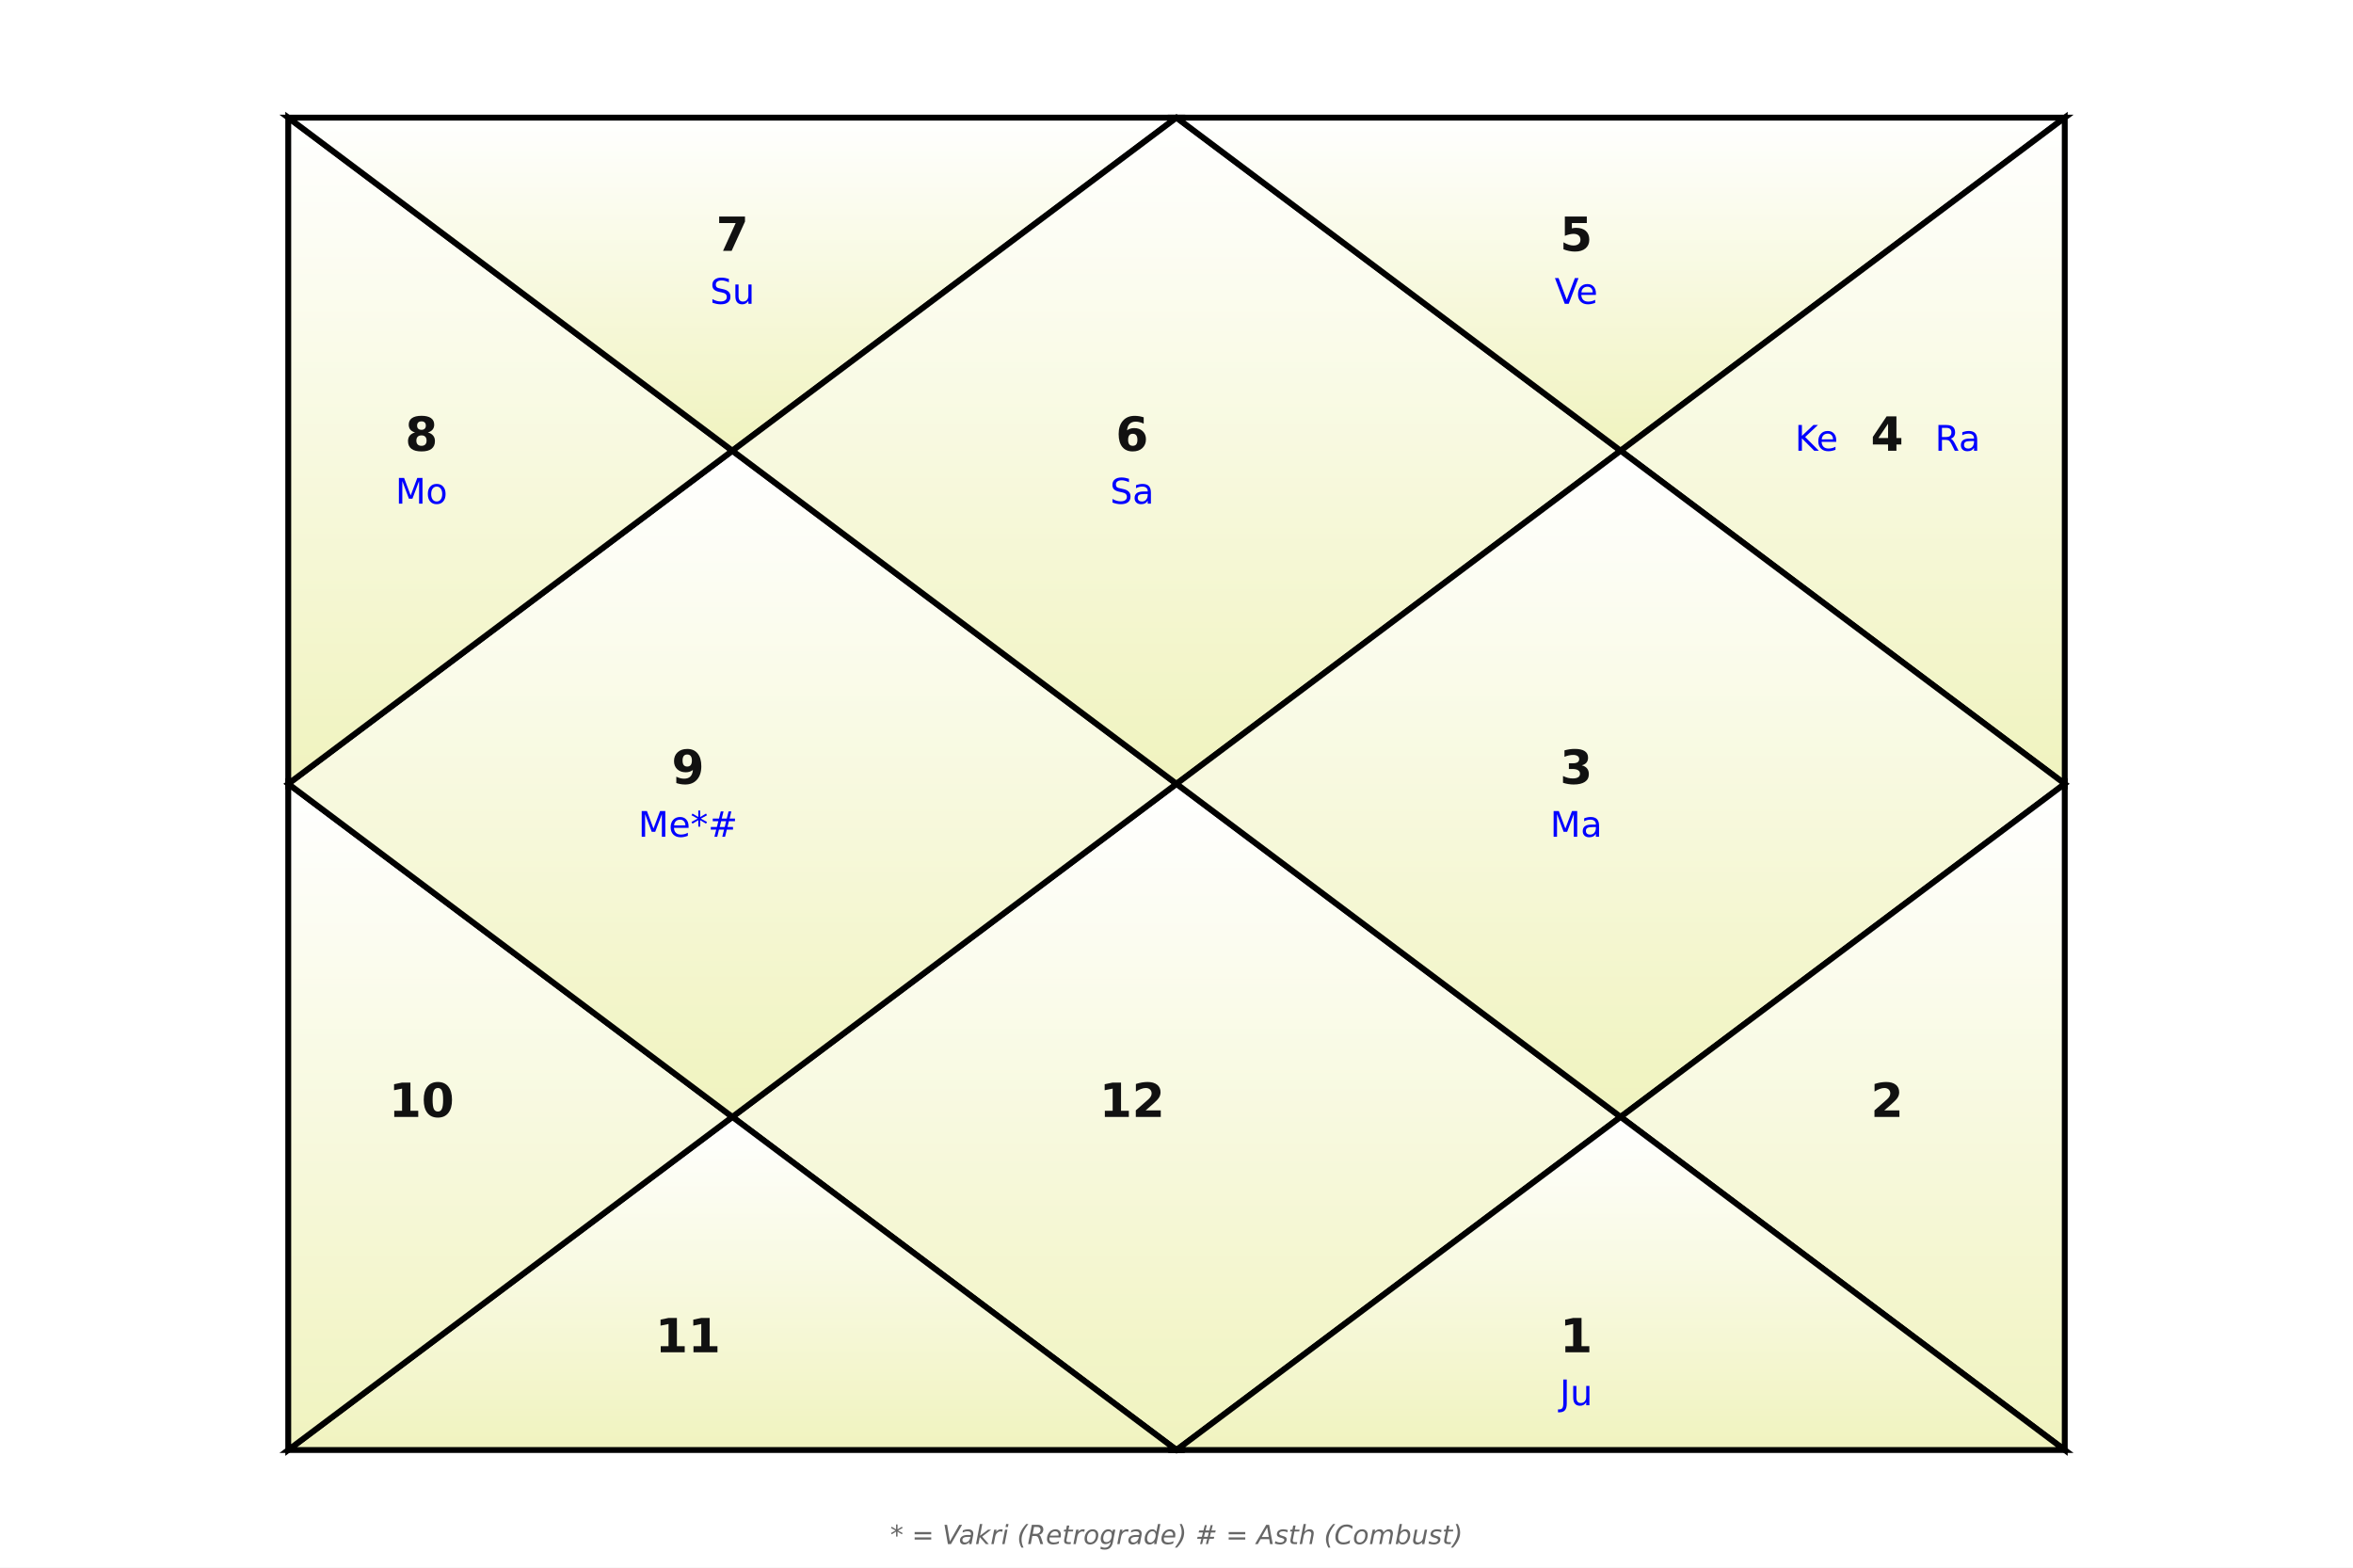
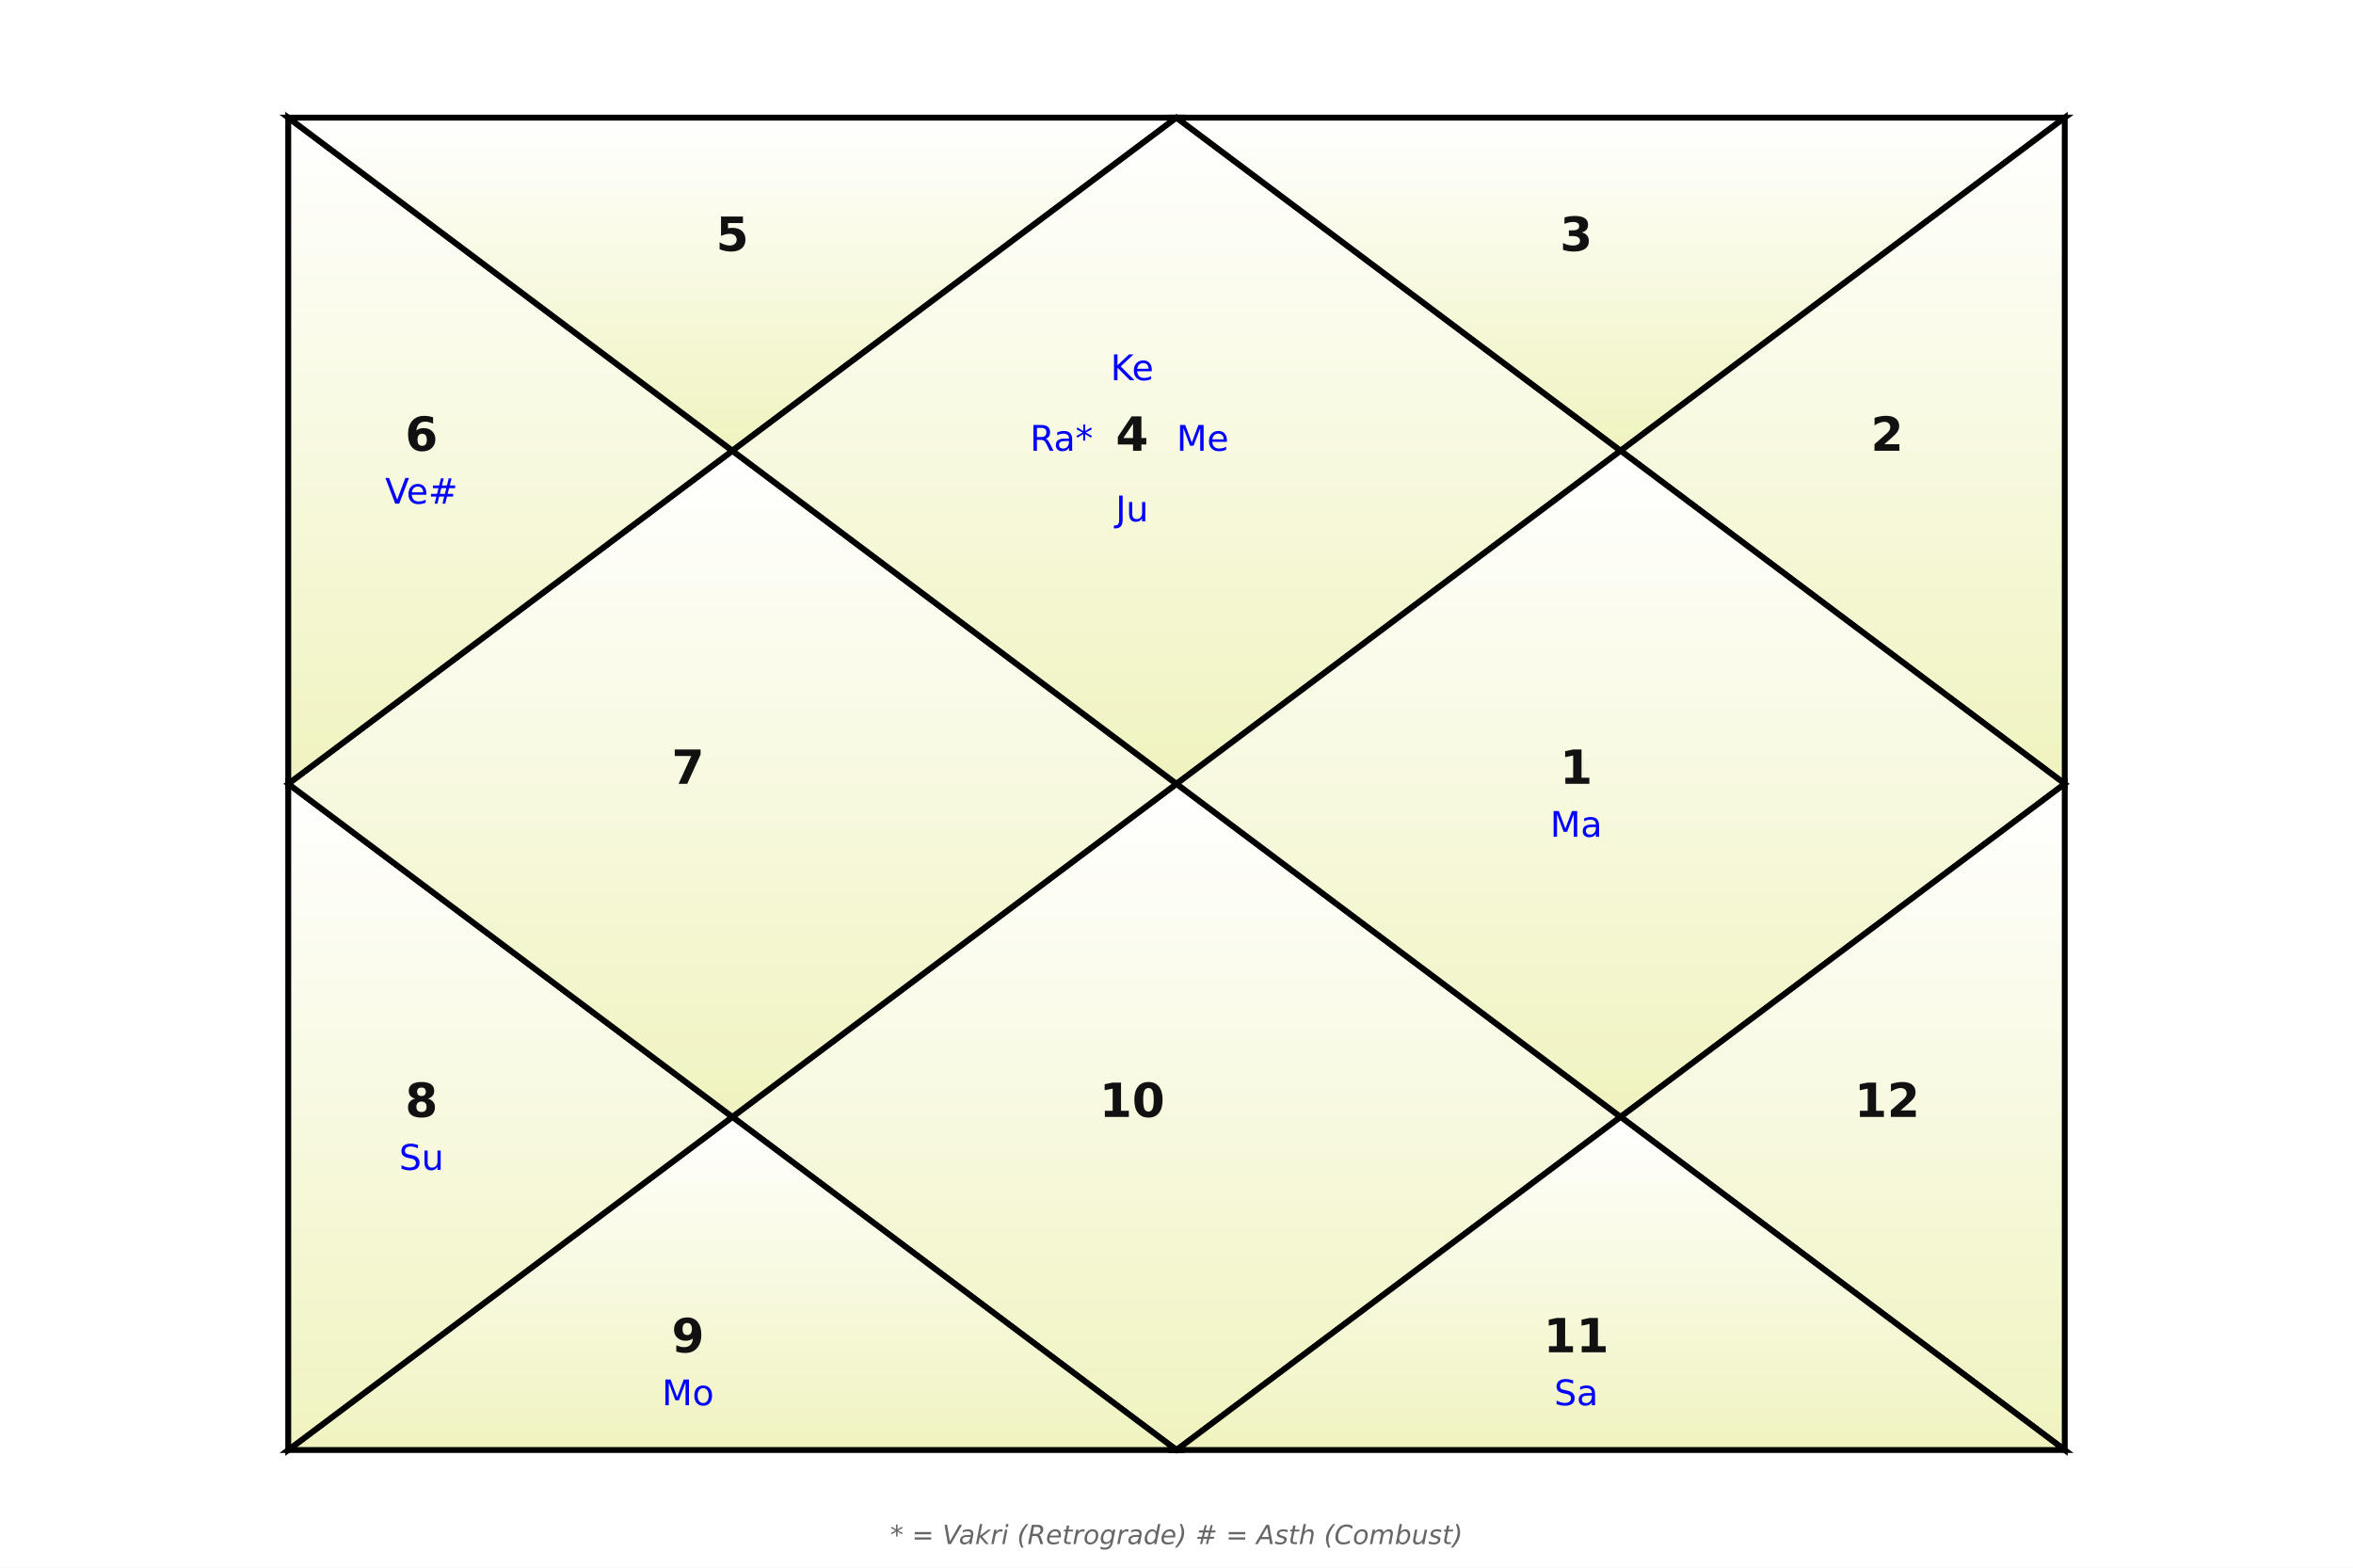
<svg xmlns="http://www.w3.org/2000/svg" baseProfile="full" height="100%" version="1.1" viewBox="0 0 800 533" width="100%">
  <defs>
    <linearGradient id="houseGrad" x1="0" x2="0" y1="0" y2="1">
      <stop offset="0" stop-color="white" />
      <stop offset="1" stop-color="#f0f3bf" />
    </linearGradient>
  </defs>
  <rect fill="white" height="533" width="800" x="0" y="0" />
  <polygon fill="url(#houseGrad)" points="249.0,379.75 400.0,493.0 551.0,379.75 400.0,266.5" stroke="#000" stroke-width="2" />
  <polygon fill="url(#houseGrad)" points="249.0,379.75 98.0,493.0 400.0,493.0" stroke="#000" stroke-width="2" />
  <polygon fill="url(#houseGrad)" points="98.0,266.5 98.0,493.0 249.0,379.75" stroke="#000" stroke-width="2" />
  <polygon fill="url(#houseGrad)" points="98.0,266.5 249.0,379.75 400.0,266.5 249.0,153.25" stroke="#000" stroke-width="2" />
  <polygon fill="url(#houseGrad)" points="98.0,40.0 98.0,266.5 249.0,153.25" stroke="#000" stroke-width="2" />
  <polygon fill="url(#houseGrad)" points="98.0,40.0 249.0,153.25 400.0,40.0" stroke="#000" stroke-width="2" />
  <polygon fill="url(#houseGrad)" points="249.0,153.25 400.0,266.5 551.0,153.25 400.0,40.0" stroke="#000" stroke-width="2" />
  <polygon fill="url(#houseGrad)" points="400.0,40.0 551.0,153.25 702.0,40.0" stroke="#000" stroke-width="2" />
  <polygon fill="url(#houseGrad)" points="551.0,153.25 702.0,266.5 702.0,40.0" stroke="#000" stroke-width="2" />
  <polygon fill="url(#houseGrad)" points="551.0,153.25 400.0,266.5 551.0,379.75 702.0,266.5" stroke="#000" stroke-width="2" />
  <polygon fill="url(#houseGrad)" points="551.0,379.75 702.0,493.0 702.0,266.5" stroke="#000" stroke-width="2" />
  <polygon fill="url(#houseGrad)" points="551.0,379.75 400.0,493.0 702.0,493.0" stroke="#000" stroke-width="2" />
-   <text fill="#111111" font-family="DejaVu Sans, Arial, sans-serif" font-size="16" font-weight="bold" text-anchor="middle" x="384.9" y="153.25">6</text>
-   <text fill="#0000ff" font-family="DejaVu Sans, Arial, sans-serif" font-size="12" text-anchor="middle" x="384.9" y="171.25">Sa</text>
-   <text fill="#111111" font-family="DejaVu Sans, Arial, sans-serif" font-size="16" font-weight="bold" text-anchor="middle" x="249.0" y="85.3">7</text>
-   <text fill="#0000ff" font-family="DejaVu Sans, Arial, sans-serif" font-size="12" text-anchor="middle" x="249.0" y="103.3">Su</text>
-   <text fill="#111111" font-family="DejaVu Sans, Arial, sans-serif" font-size="16" font-weight="bold" text-anchor="middle" x="143.3" y="153.25">8</text>
-   <text fill="#0000ff" font-family="DejaVu Sans, Arial, sans-serif" font-size="12" text-anchor="middle" x="143.3" y="171.25">Mo</text>
-   <text fill="#111111" font-family="DejaVu Sans, Arial, sans-serif" font-size="16" font-weight="bold" text-anchor="middle" x="233.9" y="266.5">9</text>
-   <text fill="#0000ff" font-family="DejaVu Sans, Arial, sans-serif" font-size="12" text-anchor="middle" x="233.9" y="284.5">Me*#</text>
-   <text fill="#111111" font-family="DejaVu Sans, Arial, sans-serif" font-size="16" font-weight="bold" text-anchor="middle" x="143.3" y="379.75">10</text>
-   <text fill="#111111" font-family="DejaVu Sans, Arial, sans-serif" font-size="16" font-weight="bold" text-anchor="middle" x="233.9" y="459.78">11</text>
-   <text fill="#111111" font-family="DejaVu Sans, Arial, sans-serif" font-size="16" font-weight="bold" text-anchor="middle" x="384.9" y="379.75">12</text>
-   <text fill="#111111" font-family="DejaVu Sans, Arial, sans-serif" font-size="16" font-weight="bold" text-anchor="middle" x="535.9" y="459.78">1</text>
-   <text fill="#0000ff" font-family="DejaVu Sans, Arial, sans-serif" font-size="12" text-anchor="middle" x="535.9" y="477.78">Ju</text>
-   <text fill="#111111" font-family="DejaVu Sans, Arial, sans-serif" font-size="16" font-weight="bold" text-anchor="middle" x="641.6" y="379.75">2</text>
-   <text fill="#111111" font-family="DejaVu Sans, Arial, sans-serif" font-size="16" font-weight="bold" text-anchor="middle" x="535.9" y="266.5">3</text>
+   <text fill="#111111" font-family="DejaVu Sans, Arial, sans-serif" font-size="16" font-weight="bold" text-anchor="middle" x="384.9" y="153.25">4</text>
+   <text fill="#0000ff" font-family="DejaVu Sans, Arial, sans-serif" font-size="12" text-anchor="middle" x="408.9" y="153.25">Me</text>
+   <text fill="#0000ff" font-family="DejaVu Sans, Arial, sans-serif" font-size="12" text-anchor="middle" x="384.9" y="177.25">Ju</text>
+   <text fill="#0000ff" font-family="DejaVu Sans, Arial, sans-serif" font-size="12" text-anchor="middle" x="360.9" y="153.25">Ra*</text>
+   <text fill="#0000ff" font-family="DejaVu Sans, Arial, sans-serif" font-size="12" text-anchor="middle" x="384.9" y="129.25">Ke</text>
+   <text fill="#111111" font-family="DejaVu Sans, Arial, sans-serif" font-size="16" font-weight="bold" text-anchor="middle" x="249.0" y="85.3">5</text>
+   <text fill="#111111" font-family="DejaVu Sans, Arial, sans-serif" font-size="16" font-weight="bold" text-anchor="middle" x="143.3" y="153.25">6</text>
+   <text fill="#0000ff" font-family="DejaVu Sans, Arial, sans-serif" font-size="12" text-anchor="middle" x="143.3" y="171.25">Ve#</text>
+   <text fill="#111111" font-family="DejaVu Sans, Arial, sans-serif" font-size="16" font-weight="bold" text-anchor="middle" x="233.9" y="266.5">7</text>
+   <text fill="#111111" font-family="DejaVu Sans, Arial, sans-serif" font-size="16" font-weight="bold" text-anchor="middle" x="143.3" y="379.75">8</text>
+   <text fill="#0000ff" font-family="DejaVu Sans, Arial, sans-serif" font-size="12" text-anchor="middle" x="143.3" y="397.75">Su</text>
+   <text fill="#111111" font-family="DejaVu Sans, Arial, sans-serif" font-size="16" font-weight="bold" text-anchor="middle" x="233.9" y="459.78">9</text>
+   <text fill="#0000ff" font-family="DejaVu Sans, Arial, sans-serif" font-size="12" text-anchor="middle" x="233.9" y="477.78">Mo</text>
+   <text fill="#111111" font-family="DejaVu Sans, Arial, sans-serif" font-size="16" font-weight="bold" text-anchor="middle" x="384.9" y="379.75">10</text>
+   <text fill="#111111" font-family="DejaVu Sans, Arial, sans-serif" font-size="16" font-weight="bold" text-anchor="middle" x="535.9" y="459.78">11</text>
+   <text fill="#0000ff" font-family="DejaVu Sans, Arial, sans-serif" font-size="12" text-anchor="middle" x="535.9" y="477.78">Sa</text>
+   <text fill="#111111" font-family="DejaVu Sans, Arial, sans-serif" font-size="16" font-weight="bold" text-anchor="middle" x="641.6" y="379.75">12</text>
+   <text fill="#111111" font-family="DejaVu Sans, Arial, sans-serif" font-size="16" font-weight="bold" text-anchor="middle" x="535.9" y="266.5">1</text>
  <text fill="#0000ff" font-family="DejaVu Sans, Arial, sans-serif" font-size="12" text-anchor="middle" x="535.9" y="284.5">Ma</text>
-   <text fill="#111111" font-family="DejaVu Sans, Arial, sans-serif" font-size="16" font-weight="bold" text-anchor="middle" x="641.6" y="153.25">4</text>
-   <text fill="#0000ff" font-family="DejaVu Sans, Arial, sans-serif" font-size="12" text-anchor="middle" x="665.6" y="153.25">Ra</text>
-   <text fill="#0000ff" font-family="DejaVu Sans, Arial, sans-serif" font-size="12" text-anchor="middle" x="617.6" y="153.25">Ke</text>
-   <text fill="#111111" font-family="DejaVu Sans, Arial, sans-serif" font-size="16" font-weight="bold" text-anchor="middle" x="535.9" y="85.3">5</text>
-   <text fill="#0000ff" font-family="DejaVu Sans, Arial, sans-serif" font-size="12" text-anchor="middle" x="535.9" y="103.3">Ve</text>
+   <text fill="#111111" font-family="DejaVu Sans, Arial, sans-serif" font-size="16" font-weight="bold" text-anchor="middle" x="641.6" y="153.25">2</text>
+   <text fill="#111111" font-family="DejaVu Sans, Arial, sans-serif" font-size="16" font-weight="bold" text-anchor="middle" x="535.9" y="85.3">3</text>
  <text fill="#666" font-family="DejaVu Sans" font-size="9" font-style="italic" text-anchor="middle" x="400.0" y="525">* = Vakri (Retrograde)  # = Asth (Combust)</text>
</svg>
